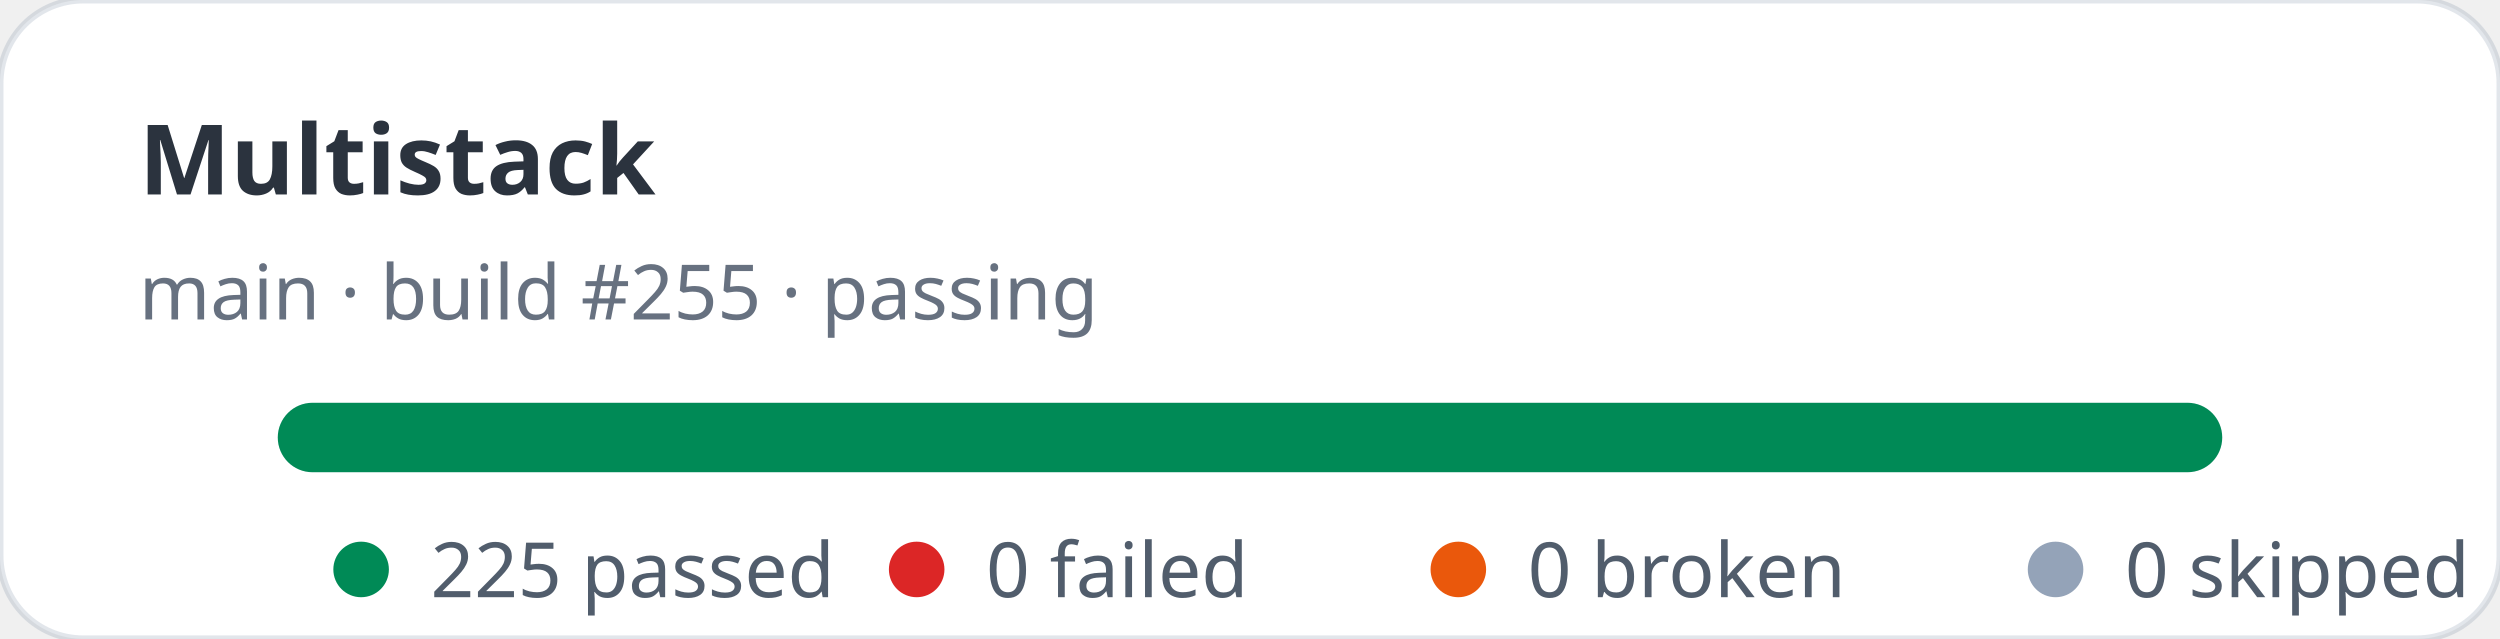
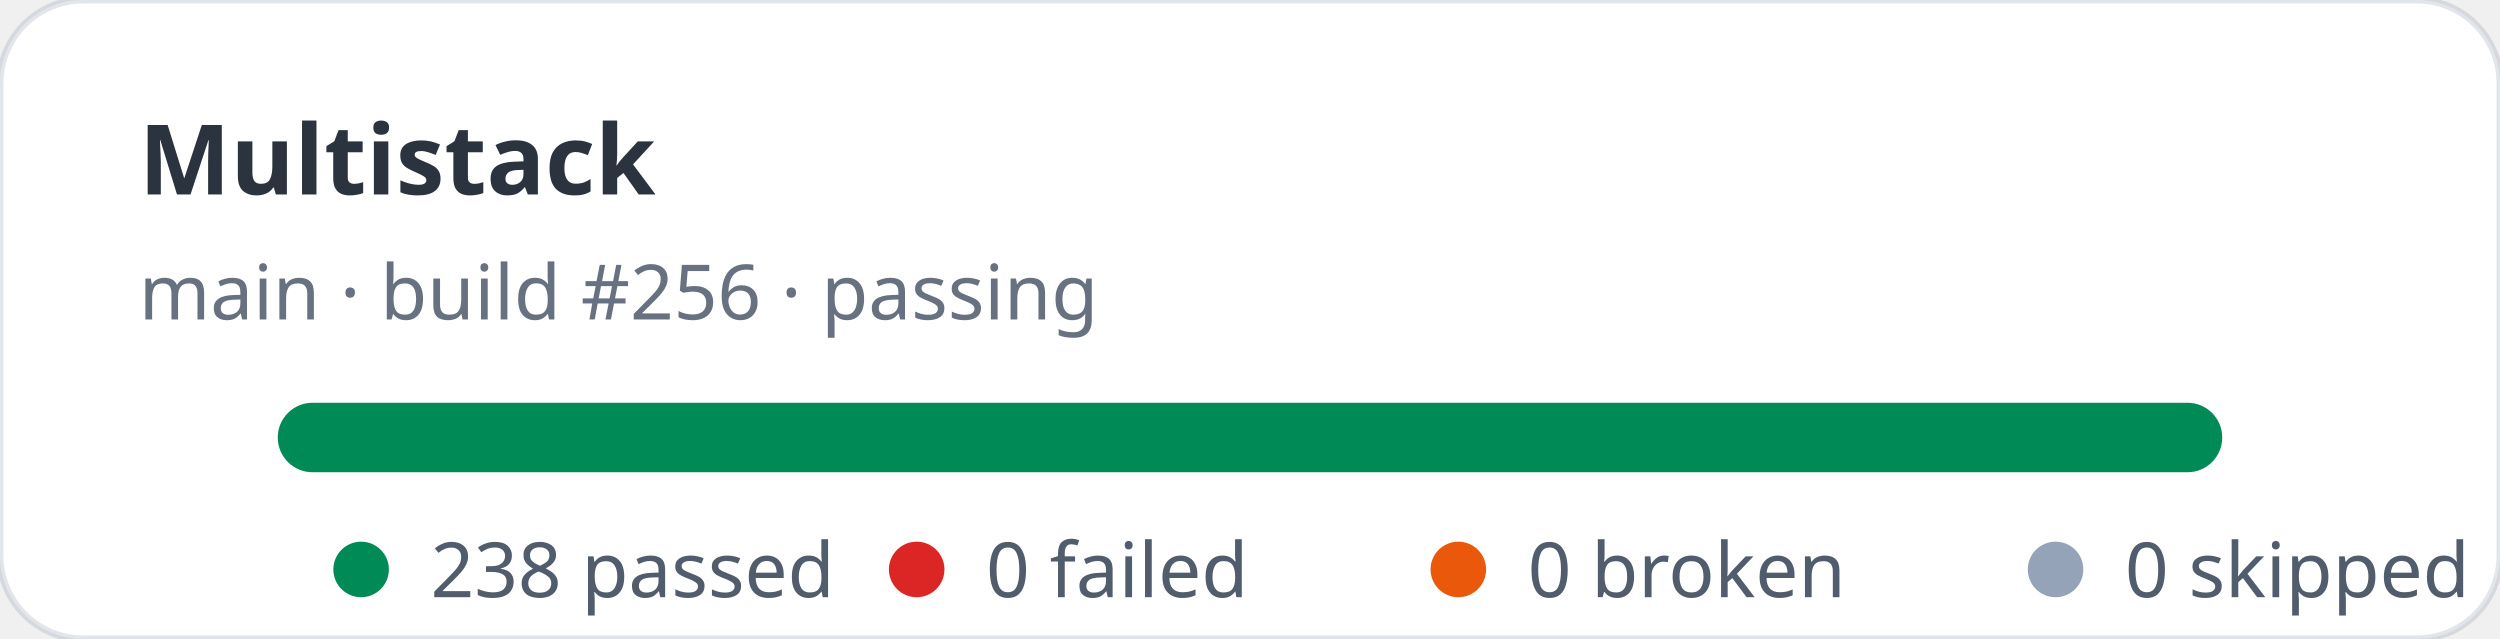
- <svg xmlns="http://www.w3.org/2000/svg" width="360" height="92" viewBox="0 0 360 92" role="img" aria-label="Multistack stats: 225 passed, 0 failed">
+ <svg xmlns="http://www.w3.org/2000/svg" width="360" height="92" viewBox="0 0 360 92" role="img" aria-label="Multistack stats: 238 passed, 0 failed">
  <rect width="360" height="92" rx="12" fill="#ffffff" stroke="rgba(11,48,86,0.12)" />
  <text x="20" y="28" fill="rgba(1,10,24,0.83)" font-family="ui-sans-serif,system-ui,sans-serif" font-size="14" font-weight="700">Multistack</text>
-   <text x="20" y="46" fill="rgba(2,19,44,0.6)" font-family="ui-sans-serif,system-ui,sans-serif" font-size="11">main · build #255 · passing</text>
+   <text x="20" y="46" fill="rgba(2,19,44,0.6)" font-family="ui-sans-serif,system-ui,sans-serif" font-size="11">main · build #256 · passing</text>
  <rect x="40" y="58" width="280" height="10" rx="5" fill="#e2e8f0" />
  <rect x="40" y="58" width="280" height="10" rx="5" fill="#008a56" />
  <g font-family="ui-sans-serif,system-ui,sans-serif" font-size="11" fill="rgba(1,18,40,0.68)">
    <circle cx="52" cy="82" r="4" fill="#008a56" />
-     <text x="62" y="86">225 passed</text>
+     <text x="62" y="86">238 passed</text>
    <circle cx="132" cy="82" r="4" fill="#dc2626" />
    <text x="142" y="86">0 failed</text>
    <circle cx="210" cy="82" r="4" fill="#ea580c" />
    <text x="220" y="86">0 broken</text>
    <circle cx="296" cy="82" r="4" fill="#94a3b8" />
    <text x="306" y="86">0 skipped</text>
  </g>
</svg>
